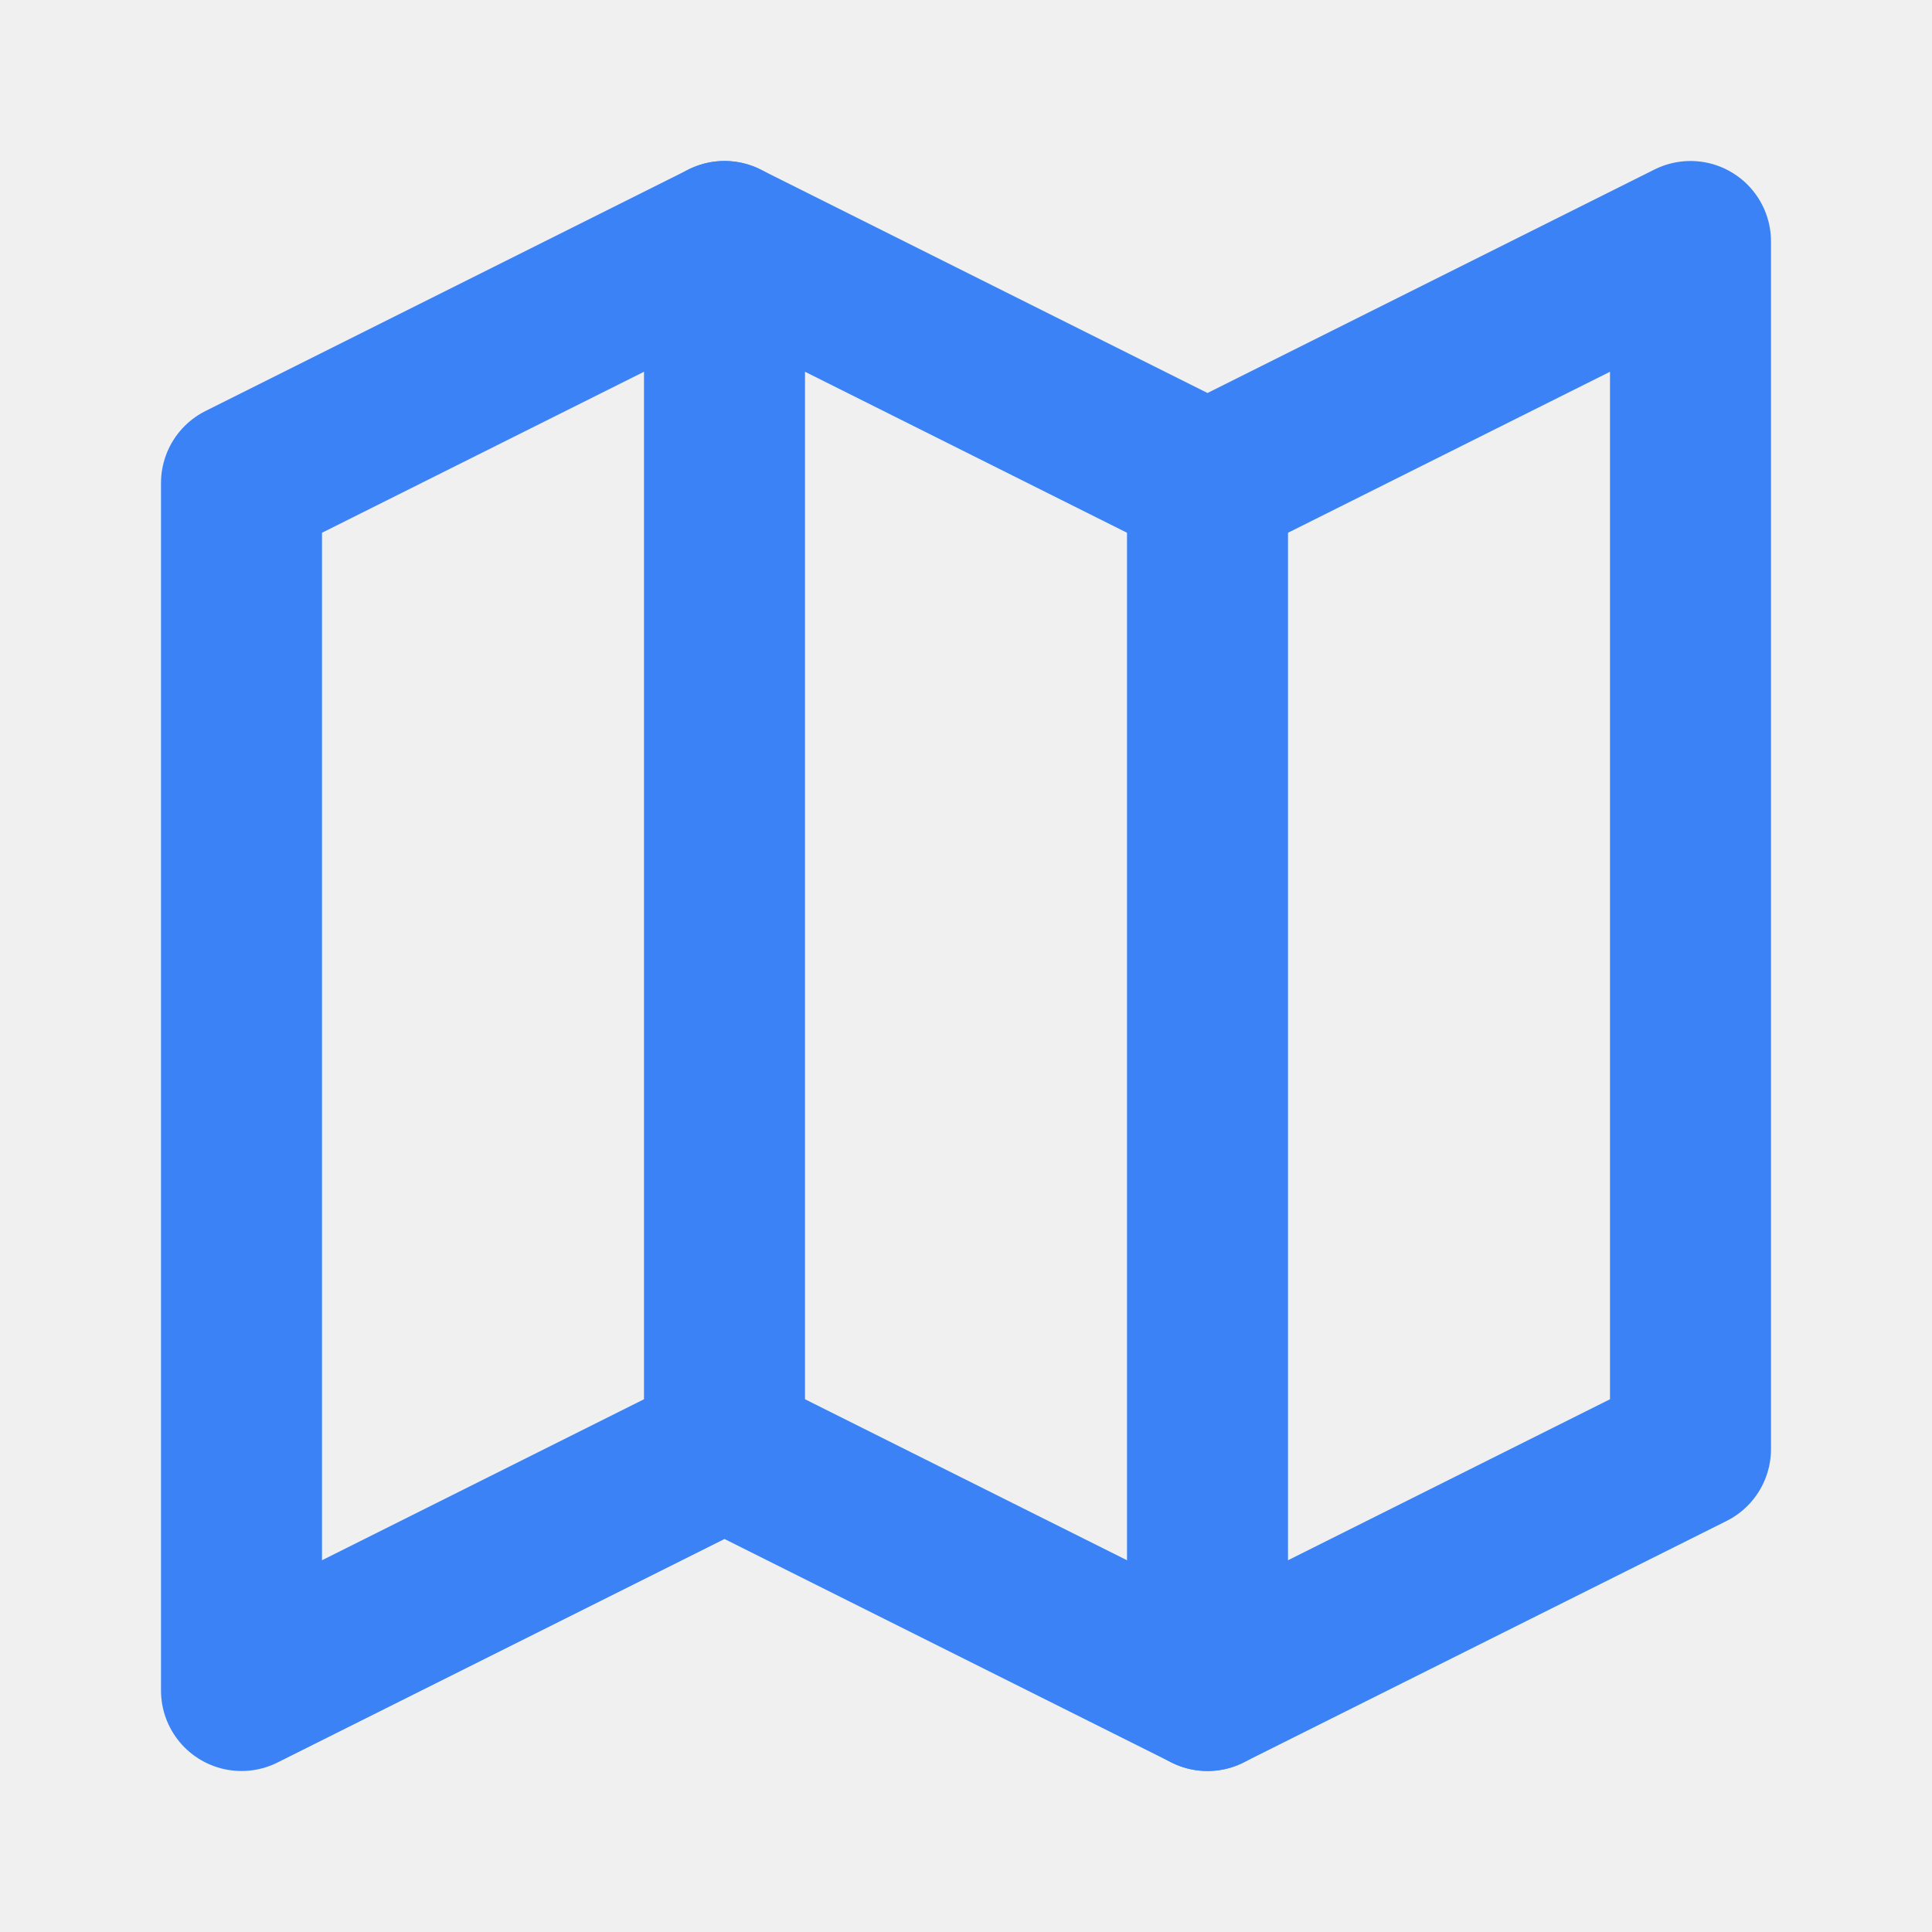
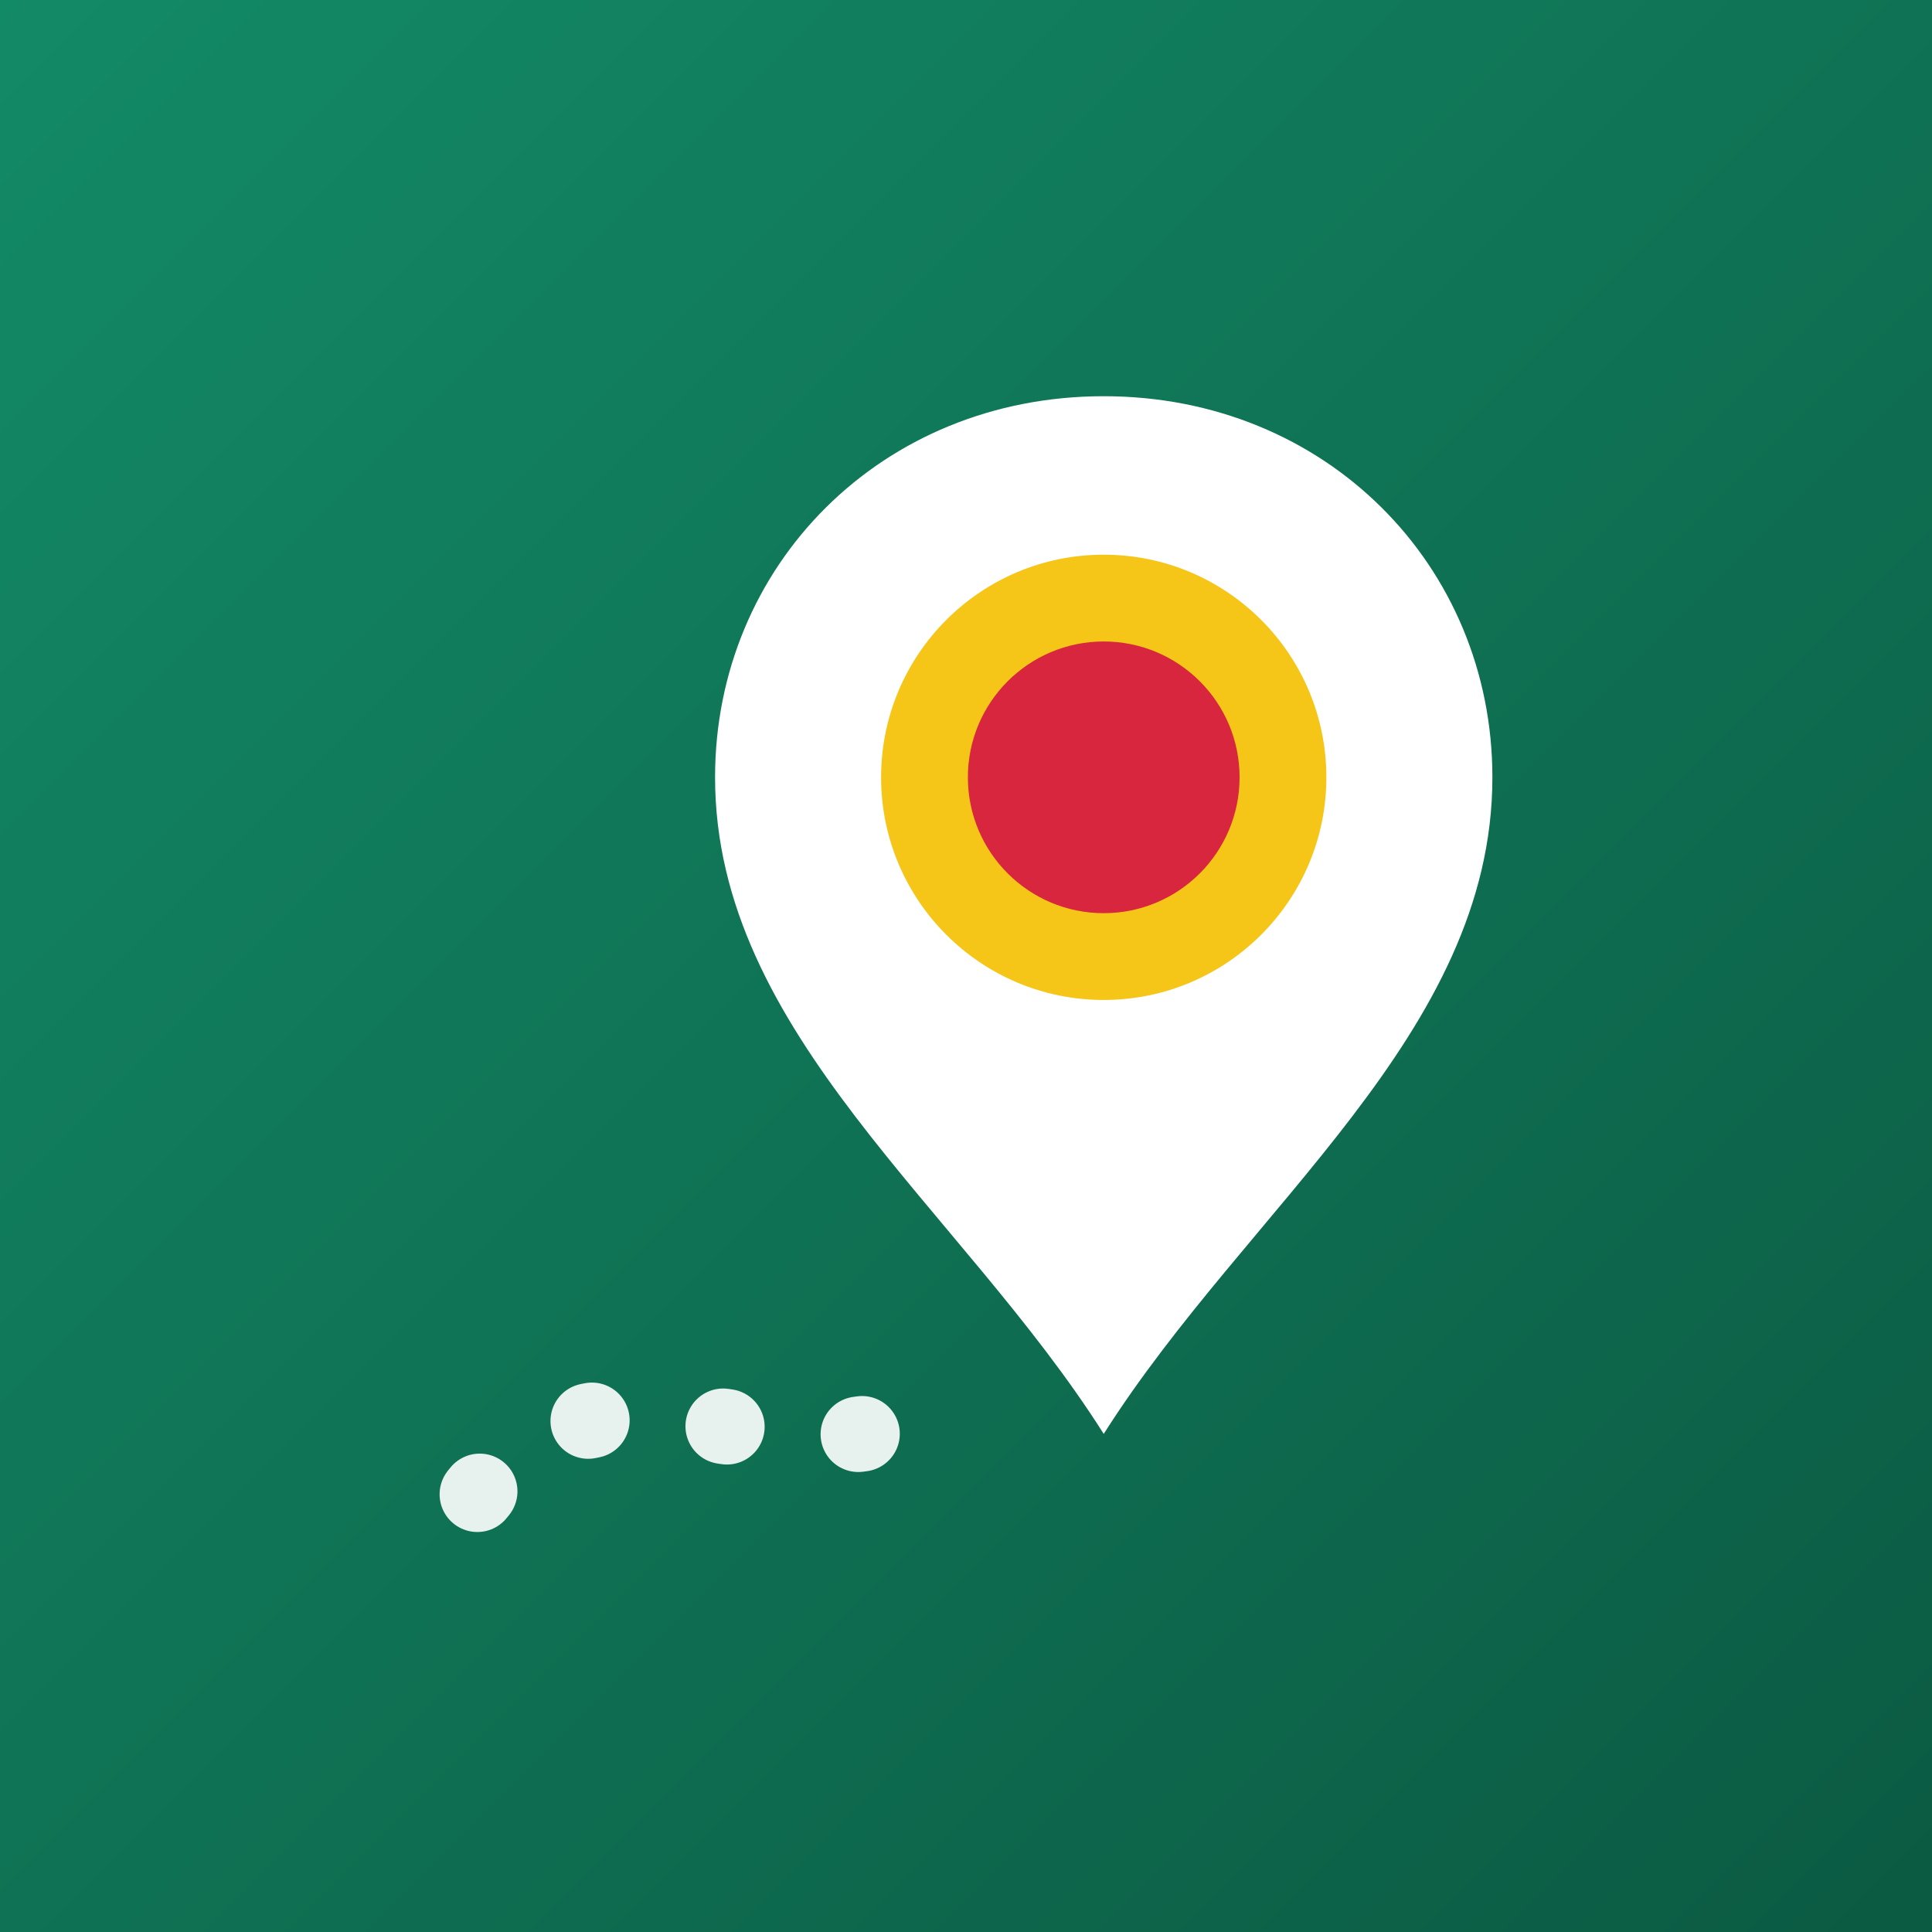
- <svg xmlns="http://www.w3.org/2000/svg" width="512" height="512" viewBox="0 0 24 24" fill="none">
-   <path d="M3 6L9 3L15 6L21 3V18L15 21L9 18L3 21V6Z" stroke="#3b82f6" stroke-width="2" stroke-linecap="round" stroke-linejoin="round" />
-   <path d="M9 3V18" stroke="#3b82f6" stroke-width="2" stroke-linecap="round" stroke-linejoin="round" />
-   <path d="M15 6V21" stroke="#3b82f6" stroke-width="2" stroke-linecap="round" stroke-linejoin="round" />
+ <svg xmlns="http://www.w3.org/2000/svg" viewBox="0 0 1024 1024">
+   <defs>
+     <linearGradient id="bg" x1="0" y1="0" x2="1" y2="1">
+       <stop offset="0" stop-color="#138A66" />
+       <stop offset="1" stop-color="#0B5A42" />
+     </linearGradient>
+   </defs>
+   <rect width="1024" height="1024" fill="url(#bg)" />
+   <g id="mark" transform="translate(-15 0)">
+     <path d="M268 792 C 340 700, 430 800, 520 742" fill="none" stroke="#FFFFFF" stroke-opacity=".9" stroke-width="40" stroke-linecap="round" stroke-dasharray="2 70" />
+     <path d="M600 210 C 718 210 806 300 806 412 C 806 548 676 640 600 760 C 524 640 394 548 394 412 C 394 300 482 210 600 210 Z" fill="#FFFFFF" />
+     <circle cx="600" cy="412" r="118" fill="#F5C518" />
+     <circle cx="600" cy="412" r="72" fill="#D7263D" />
+   </g>
</svg>
